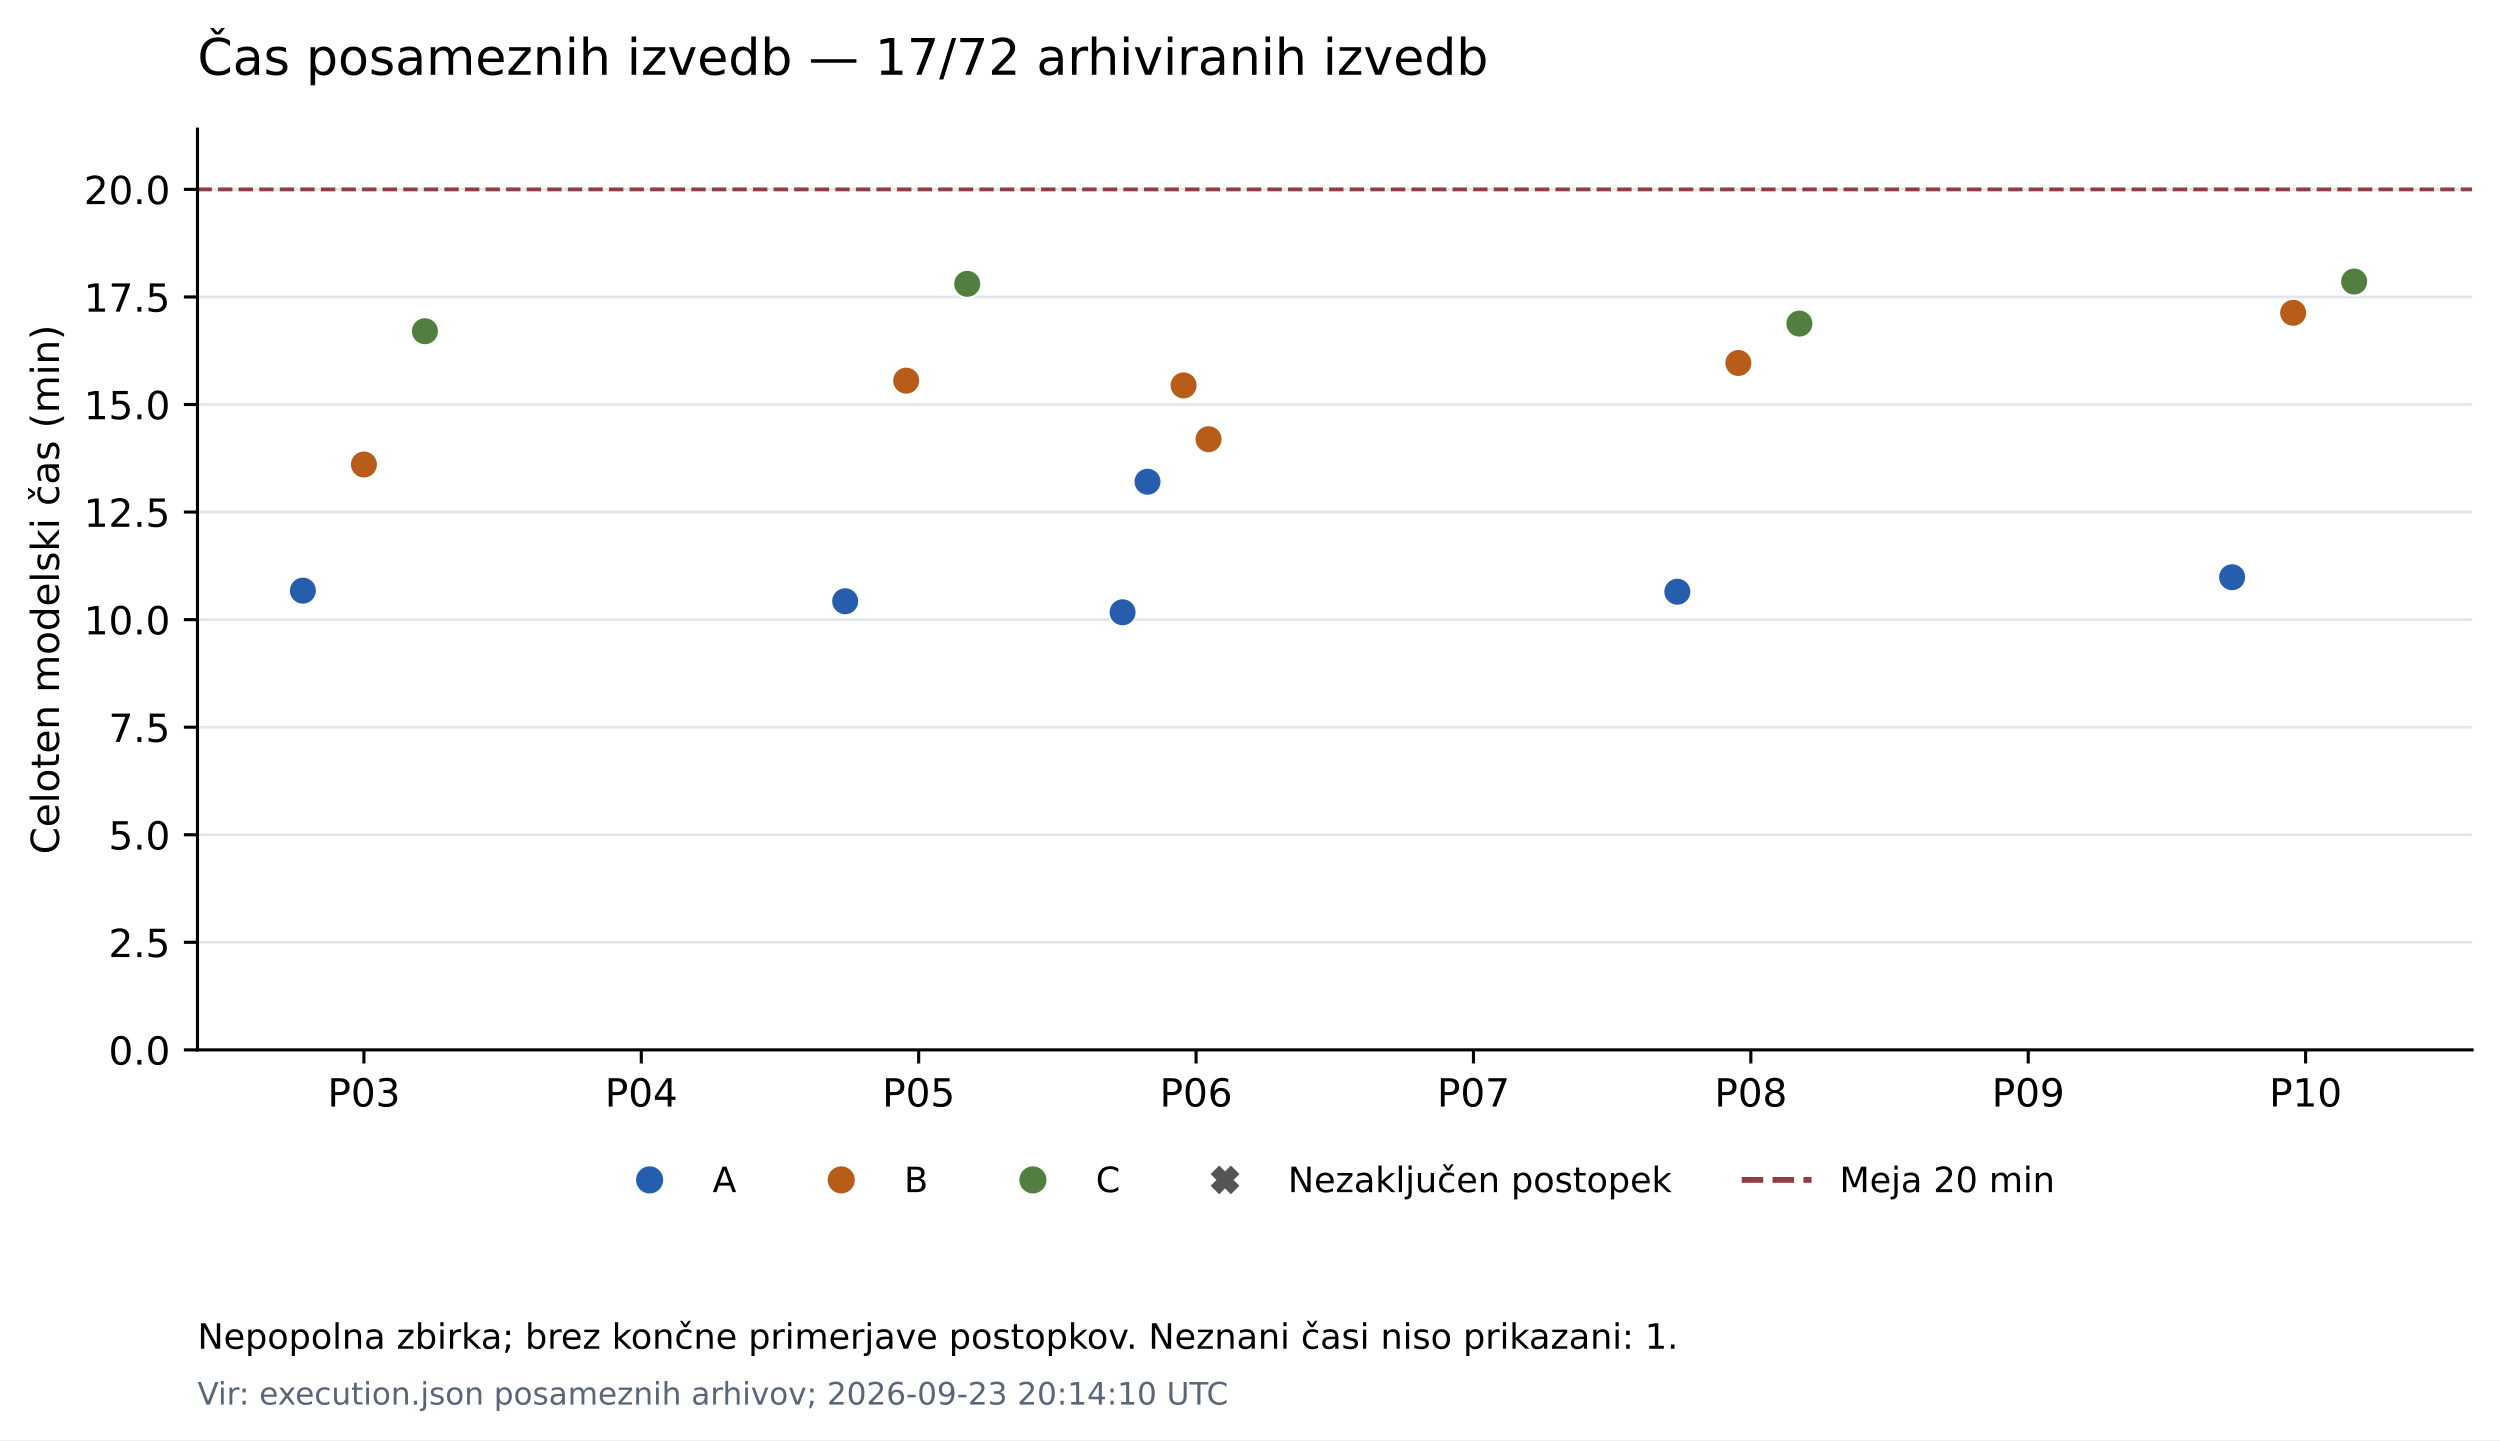
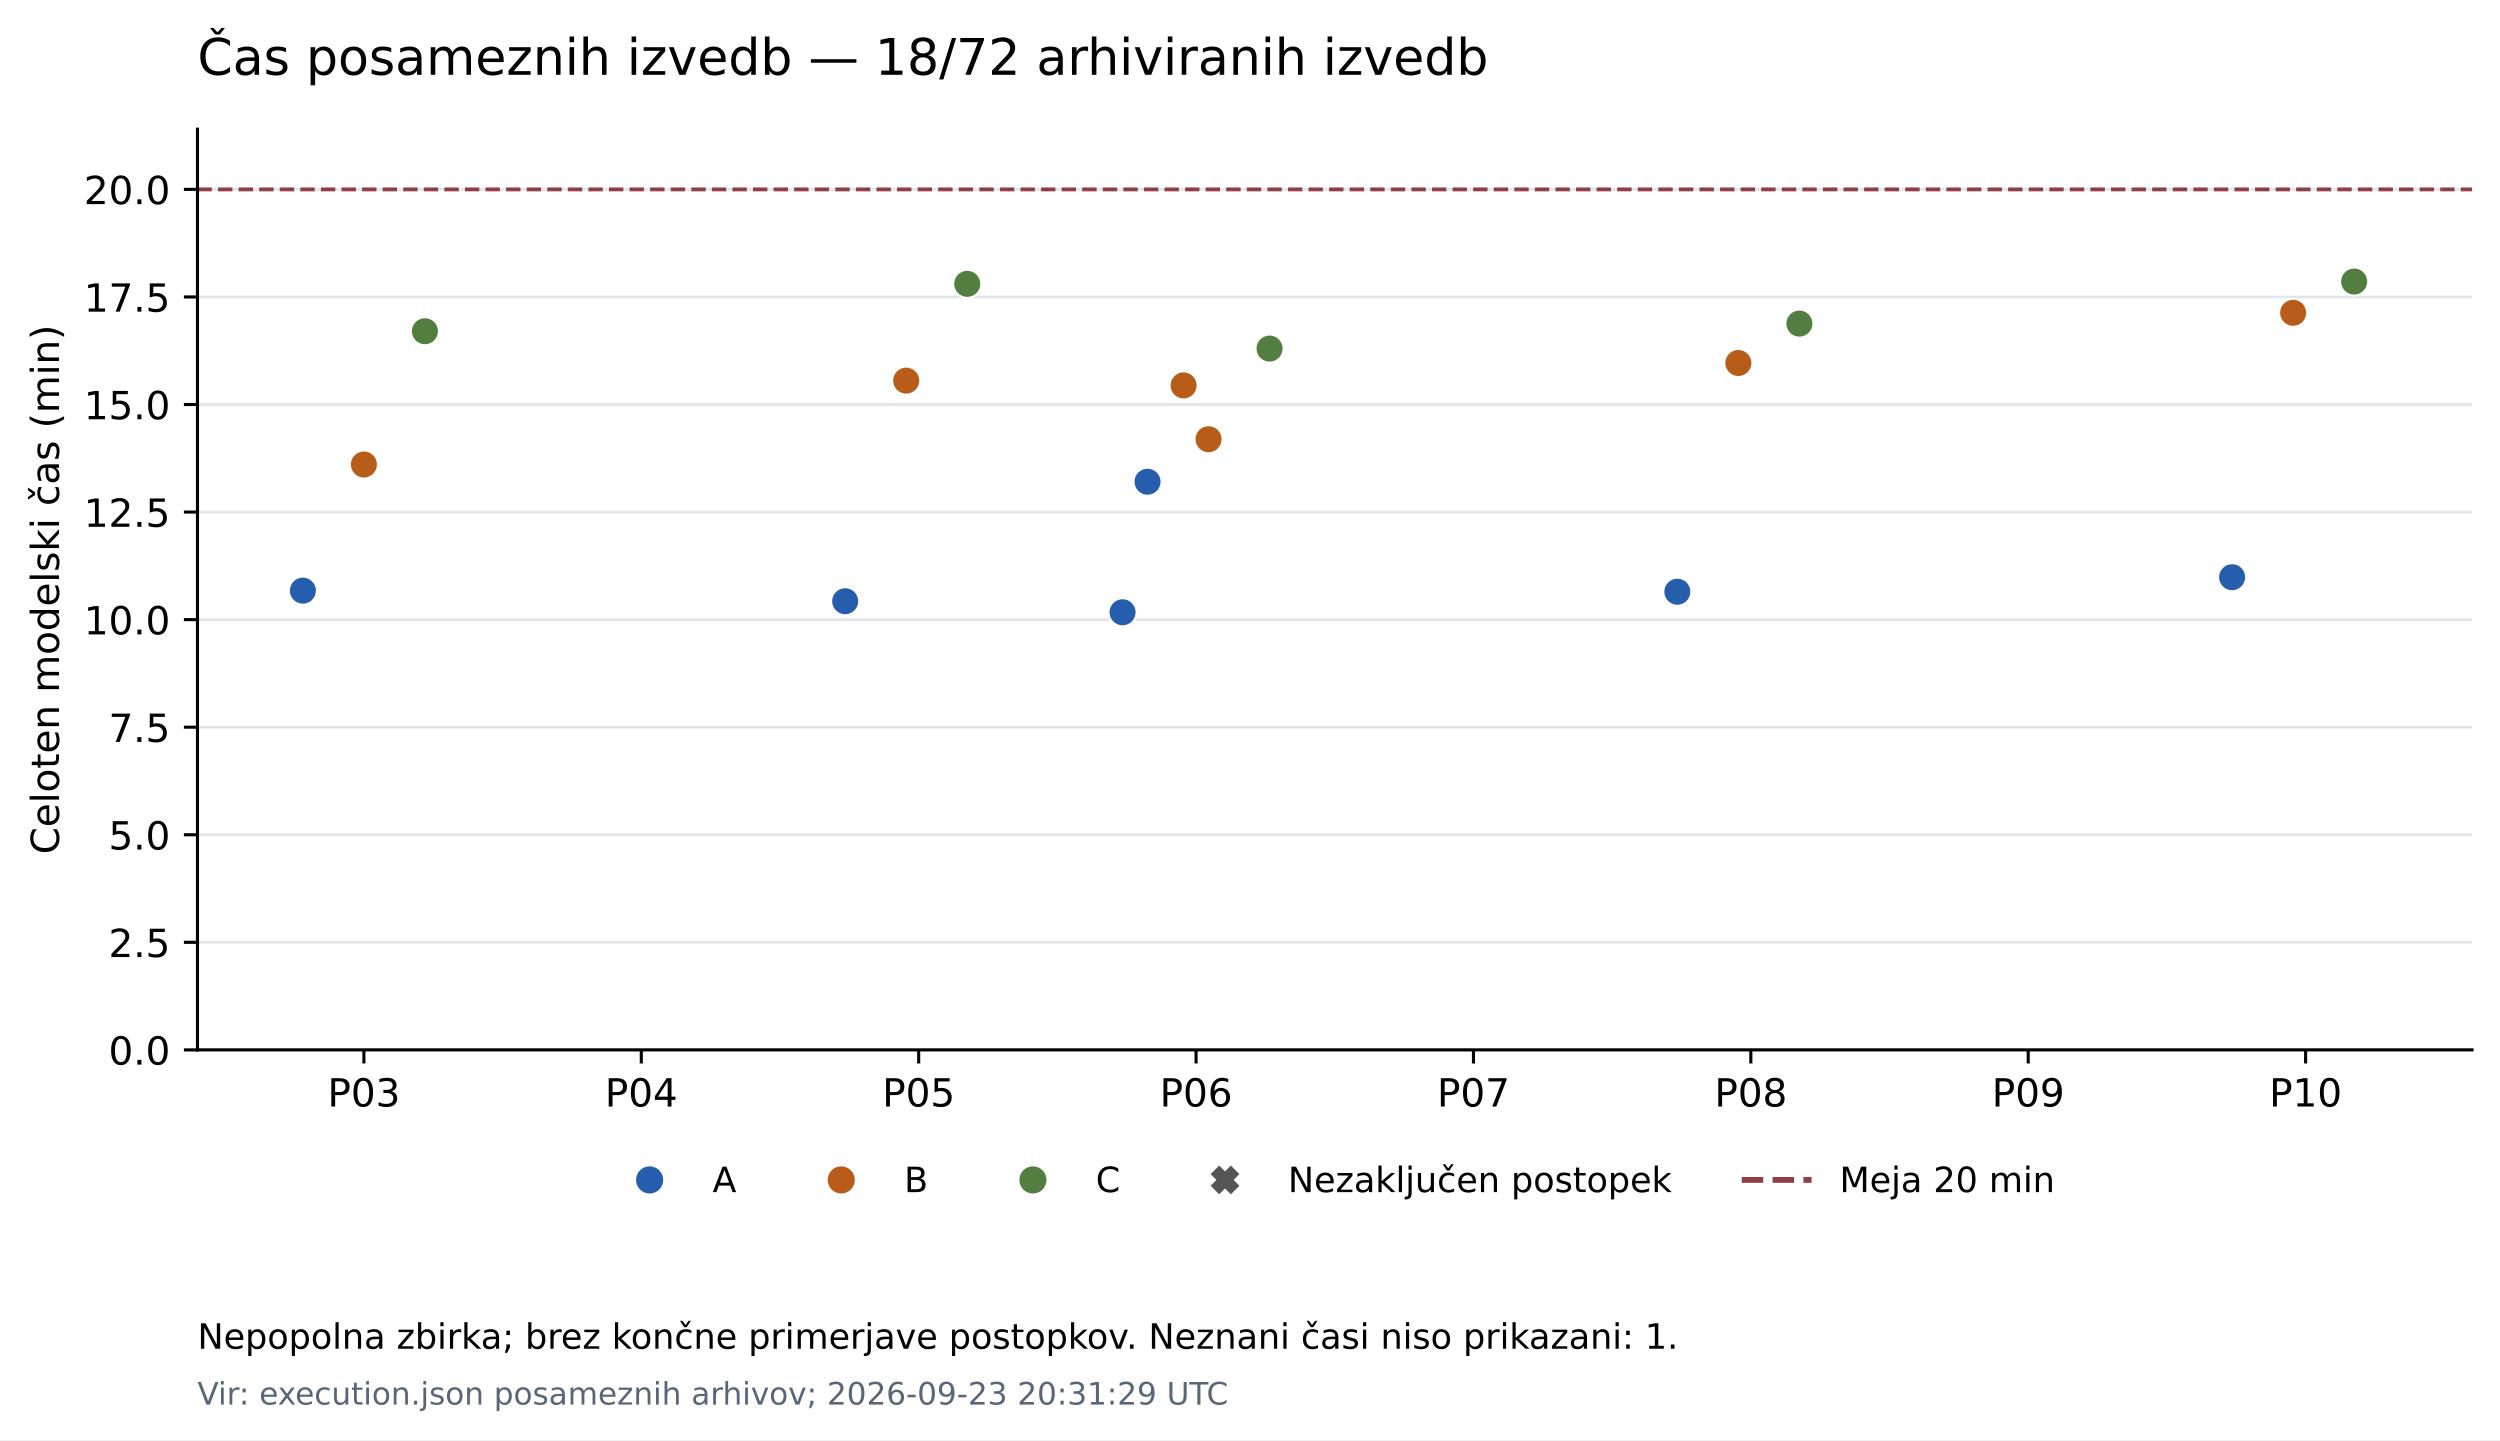
<svg xmlns="http://www.w3.org/2000/svg" xmlns:xlink="http://www.w3.org/1999/xlink" width="643.966pt" height="370.926pt" viewBox="0 0 643.966 370.926" version="1.1">
  <defs>
    <style type="text/css">*{stroke-linejoin: round; stroke-linecap: butt}</style>
  </defs>
  <g id="figure_1">
    <g id="patch_1">
      <path d="M 0 370.926  L 643.966 370.926  L 643.966 0  L 0 0  z " style="fill: #ffffff" />
    </g>
    <g id="axes_1">
      <g id="patch_2">
        <path d="M 50.866 270.436  L 636.766 270.436  L 636.766 33.268  L 50.866 33.268  z " style="fill: #ffffff" />
      </g>
      <g id="matplotlib.axis_1">
        <g id="xtick_1">
          <g id="line2d_1">
            <defs>
-               <path id="m27038cc1d4" d="M 0 0  L 0 3.5  " style="stroke: #000000; stroke-width: 0.8" />
+               <path id="md0365192d7" d="M 0 0  L 0 3.5  " style="stroke: #000000; stroke-width: 0.8" />
            </defs>
            <g>
-               <use xlink:href="#m27038cc1d4" x="93.737" y="270.436" style="stroke: #000000; stroke-width: 0.8" />
+               <use xlink:href="#md0365192d7" x="93.737" y="270.436" style="stroke: #000000; stroke-width: 0.8" />
            </g>
          </g>
          <g id="text_1">
            <text style="font-size: 10px; font-family: 'DejaVu Sans'; text-anchor: middle" x="93.737" y="285.033" transform="rotate(-0 93.73714 285.0333)">P03</text>
          </g>
        </g>
        <g id="xtick_2">
          <g id="line2d_2">
            <g>
-               <use xlink:href="#m27038cc1d4" x="165.188" y="270.436" style="stroke: #000000; stroke-width: 0.8" />
+               <use xlink:href="#md0365192d7" x="165.188" y="270.436" style="stroke: #000000; stroke-width: 0.8" />
            </g>
          </g>
          <g id="text_2">
            <text style="font-size: 10px; font-family: 'DejaVu Sans'; text-anchor: middle" x="165.188" y="285.033" transform="rotate(-0 165.1884 285.0333)">P04</text>
          </g>
        </g>
        <g id="xtick_3">
          <g id="line2d_3">
            <g>
-               <use xlink:href="#m27038cc1d4" x="236.64" y="270.436" style="stroke: #000000; stroke-width: 0.8" />
+               <use xlink:href="#md0365192d7" x="236.64" y="270.436" style="stroke: #000000; stroke-width: 0.8" />
            </g>
          </g>
          <g id="text_3">
            <text style="font-size: 10px; font-family: 'DejaVu Sans'; text-anchor: middle" x="236.64" y="285.033" transform="rotate(-0 236.6396 285.0333)">P05</text>
          </g>
        </g>
        <g id="xtick_4">
          <g id="line2d_4">
            <g>
-               <use xlink:href="#m27038cc1d4" x="308.091" y="270.436" style="stroke: #000000; stroke-width: 0.8" />
+               <use xlink:href="#md0365192d7" x="308.091" y="270.436" style="stroke: #000000; stroke-width: 0.8" />
            </g>
          </g>
          <g id="text_4">
            <text style="font-size: 10px; font-family: 'DejaVu Sans'; text-anchor: middle" x="308.091" y="285.033" transform="rotate(-0 308.0908 285.0333)">P06</text>
          </g>
        </g>
        <g id="xtick_5">
          <g id="line2d_5">
            <g>
-               <use xlink:href="#m27038cc1d4" x="379.542" y="270.436" style="stroke: #000000; stroke-width: 0.8" />
+               <use xlink:href="#md0365192d7" x="379.542" y="270.436" style="stroke: #000000; stroke-width: 0.8" />
            </g>
          </g>
          <g id="text_5">
            <text style="font-size: 10px; font-family: 'DejaVu Sans'; text-anchor: middle" x="379.542" y="285.033" transform="rotate(-0 379.542 285.0333)">P07</text>
          </g>
        </g>
        <g id="xtick_6">
          <g id="line2d_6">
            <g>
-               <use xlink:href="#m27038cc1d4" x="450.993" y="270.436" style="stroke: #000000; stroke-width: 0.8" />
+               <use xlink:href="#md0365192d7" x="450.993" y="270.436" style="stroke: #000000; stroke-width: 0.8" />
            </g>
          </g>
          <g id="text_6">
            <text style="font-size: 10px; font-family: 'DejaVu Sans'; text-anchor: middle" x="450.993" y="285.033" transform="rotate(-0 450.9932 285.0333)">P08</text>
          </g>
        </g>
        <g id="xtick_7">
          <g id="line2d_7">
            <g>
-               <use xlink:href="#m27038cc1d4" x="522.444" y="270.436" style="stroke: #000000; stroke-width: 0.8" />
+               <use xlink:href="#md0365192d7" x="522.444" y="270.436" style="stroke: #000000; stroke-width: 0.8" />
            </g>
          </g>
          <g id="text_7">
            <text style="font-size: 10px; font-family: 'DejaVu Sans'; text-anchor: middle" x="522.444" y="285.033" transform="rotate(-0 522.4445 285.0333)">P09</text>
          </g>
        </g>
        <g id="xtick_8">
          <g id="line2d_8">
            <g>
-               <use xlink:href="#m27038cc1d4" x="593.896" y="270.436" style="stroke: #000000; stroke-width: 0.8" />
+               <use xlink:href="#md0365192d7" x="593.896" y="270.436" style="stroke: #000000; stroke-width: 0.8" />
            </g>
          </g>
          <g id="text_8">
            <text style="font-size: 10px; font-family: 'DejaVu Sans'; text-anchor: middle" x="593.896" y="285.033" transform="rotate(-0 593.8957 285.0333)">P10</text>
          </g>
        </g>
      </g>
      <g id="matplotlib.axis_2">
        <g id="ytick_1">
          <g id="line2d_9">
-             <path d="M 50.866 270.436  L 636.766 270.436  " clip-path="url(#p6b1f9dada9)" style="fill: none; stroke: #e2e5ea; stroke-width: 0.7; stroke-linecap: square" />
+             <path d="M 50.866 270.436  L 636.766 270.436  " clip-path="url(#pbff9d668dd)" style="fill: none; stroke: #e2e5ea; stroke-width: 0.7; stroke-linecap: square" />
          </g>
          <g id="line2d_10">
            <defs>
-               <path id="mff254ebfae" d="M 0 0  L -3.5 0  " style="stroke: #000000; stroke-width: 0.8" />
+               <path id="m17c4f30a77" d="M 0 0  L -3.5 0  " style="stroke: #000000; stroke-width: 0.8" />
            </defs>
            <g>
-               <use xlink:href="#mff254ebfae" x="50.866" y="270.436" style="stroke: #000000; stroke-width: 0.8" />
+               <use xlink:href="#m17c4f30a77" x="50.866" y="270.436" style="stroke: #000000; stroke-width: 0.8" />
            </g>
          </g>
          <g id="text_9">
            <text style="font-size: 10px; font-family: 'DejaVu Sans'; text-anchor: end" x="43.866" y="274.234" transform="rotate(-0 43.86641 274.2345)">0.0</text>
          </g>
        </g>
        <g id="ytick_2">
          <g id="line2d_11">
-             <path d="M 50.866 242.729  L 636.766 242.729  " clip-path="url(#p6b1f9dada9)" style="fill: none; stroke: #e2e5ea; stroke-width: 0.7; stroke-linecap: square" />
+             <path d="M 50.866 242.729  L 636.766 242.729  " clip-path="url(#pbff9d668dd)" style="fill: none; stroke: #e2e5ea; stroke-width: 0.7; stroke-linecap: square" />
          </g>
          <g id="line2d_12">
            <g>
-               <use xlink:href="#mff254ebfae" x="50.866" y="242.729" style="stroke: #000000; stroke-width: 0.8" />
+               <use xlink:href="#m17c4f30a77" x="50.866" y="242.729" style="stroke: #000000; stroke-width: 0.8" />
            </g>
          </g>
          <g id="text_10">
            <text style="font-size: 10px; font-family: 'DejaVu Sans'; text-anchor: end" x="43.866" y="246.528" transform="rotate(-0 43.86641 246.5279)">2.5</text>
          </g>
        </g>
        <g id="ytick_3">
          <g id="line2d_13">
-             <path d="M 50.866 215.023  L 636.766 215.023  " clip-path="url(#p6b1f9dada9)" style="fill: none; stroke: #e2e5ea; stroke-width: 0.7; stroke-linecap: square" />
+             <path d="M 50.866 215.023  L 636.766 215.023  " clip-path="url(#pbff9d668dd)" style="fill: none; stroke: #e2e5ea; stroke-width: 0.7; stroke-linecap: square" />
          </g>
          <g id="line2d_14">
            <g>
-               <use xlink:href="#mff254ebfae" x="50.866" y="215.023" style="stroke: #000000; stroke-width: 0.8" />
+               <use xlink:href="#m17c4f30a77" x="50.866" y="215.023" style="stroke: #000000; stroke-width: 0.8" />
            </g>
          </g>
          <g id="text_11">
            <text style="font-size: 10px; font-family: 'DejaVu Sans'; text-anchor: end" x="43.866" y="218.821" transform="rotate(-0 43.86641 218.8214)">5.0</text>
          </g>
        </g>
        <g id="ytick_4">
          <g id="line2d_15">
-             <path d="M 50.866 187.316  L 636.766 187.316  " clip-path="url(#p6b1f9dada9)" style="fill: none; stroke: #e2e5ea; stroke-width: 0.7; stroke-linecap: square" />
+             <path d="M 50.866 187.316  L 636.766 187.316  " clip-path="url(#pbff9d668dd)" style="fill: none; stroke: #e2e5ea; stroke-width: 0.7; stroke-linecap: square" />
          </g>
          <g id="line2d_16">
            <g>
-               <use xlink:href="#mff254ebfae" x="50.866" y="187.316" style="stroke: #000000; stroke-width: 0.8" />
+               <use xlink:href="#m17c4f30a77" x="50.866" y="187.316" style="stroke: #000000; stroke-width: 0.8" />
            </g>
          </g>
          <g id="text_12">
            <text style="font-size: 10px; font-family: 'DejaVu Sans'; text-anchor: end" x="43.866" y="191.115" transform="rotate(-0 43.86641 191.1149)">7.5</text>
          </g>
        </g>
        <g id="ytick_5">
          <g id="line2d_17">
-             <path d="M 50.866 159.609  L 636.766 159.609  " clip-path="url(#p6b1f9dada9)" style="fill: none; stroke: #e2e5ea; stroke-width: 0.7; stroke-linecap: square" />
+             <path d="M 50.866 159.609  L 636.766 159.609  " clip-path="url(#pbff9d668dd)" style="fill: none; stroke: #e2e5ea; stroke-width: 0.7; stroke-linecap: square" />
          </g>
          <g id="line2d_18">
            <g>
-               <use xlink:href="#mff254ebfae" x="50.866" y="159.609" style="stroke: #000000; stroke-width: 0.8" />
+               <use xlink:href="#m17c4f30a77" x="50.866" y="159.609" style="stroke: #000000; stroke-width: 0.8" />
            </g>
          </g>
          <g id="text_13">
            <text style="font-size: 10px; font-family: 'DejaVu Sans'; text-anchor: end" x="43.866" y="163.408" transform="rotate(-0 43.86641 163.4083)">10.0</text>
          </g>
        </g>
        <g id="ytick_6">
          <g id="line2d_19">
-             <path d="M 50.866 131.903  L 636.766 131.903  " clip-path="url(#p6b1f9dada9)" style="fill: none; stroke: #e2e5ea; stroke-width: 0.7; stroke-linecap: square" />
+             <path d="M 50.866 131.903  L 636.766 131.903  " clip-path="url(#pbff9d668dd)" style="fill: none; stroke: #e2e5ea; stroke-width: 0.7; stroke-linecap: square" />
          </g>
          <g id="line2d_20">
            <g>
-               <use xlink:href="#mff254ebfae" x="50.866" y="131.903" style="stroke: #000000; stroke-width: 0.8" />
+               <use xlink:href="#m17c4f30a77" x="50.866" y="131.903" style="stroke: #000000; stroke-width: 0.8" />
            </g>
          </g>
          <g id="text_14">
            <text style="font-size: 10px; font-family: 'DejaVu Sans'; text-anchor: end" x="43.866" y="135.702" transform="rotate(-0 43.86641 135.7018)">12.5</text>
          </g>
        </g>
        <g id="ytick_7">
          <g id="line2d_21">
-             <path d="M 50.866 104.196  L 636.766 104.196  " clip-path="url(#p6b1f9dada9)" style="fill: none; stroke: #e2e5ea; stroke-width: 0.7; stroke-linecap: square" />
+             <path d="M 50.866 104.196  L 636.766 104.196  " clip-path="url(#pbff9d668dd)" style="fill: none; stroke: #e2e5ea; stroke-width: 0.7; stroke-linecap: square" />
          </g>
          <g id="line2d_22">
            <g>
-               <use xlink:href="#mff254ebfae" x="50.866" y="104.196" style="stroke: #000000; stroke-width: 0.8" />
+               <use xlink:href="#m17c4f30a77" x="50.866" y="104.196" style="stroke: #000000; stroke-width: 0.8" />
            </g>
          </g>
          <g id="text_15">
            <text style="font-size: 10px; font-family: 'DejaVu Sans'; text-anchor: end" x="43.866" y="107.995" transform="rotate(-0 43.86641 107.9952)">15.0</text>
          </g>
        </g>
        <g id="ytick_8">
          <g id="line2d_23">
-             <path d="M 50.866 76.49  L 636.766 76.49  " clip-path="url(#p6b1f9dada9)" style="fill: none; stroke: #e2e5ea; stroke-width: 0.7; stroke-linecap: square" />
+             <path d="M 50.866 76.49  L 636.766 76.49  " clip-path="url(#pbff9d668dd)" style="fill: none; stroke: #e2e5ea; stroke-width: 0.7; stroke-linecap: square" />
          </g>
          <g id="line2d_24">
            <g>
-               <use xlink:href="#mff254ebfae" x="50.866" y="76.49" style="stroke: #000000; stroke-width: 0.8" />
+               <use xlink:href="#m17c4f30a77" x="50.866" y="76.49" style="stroke: #000000; stroke-width: 0.8" />
            </g>
          </g>
          <g id="text_16">
            <text style="font-size: 10px; font-family: 'DejaVu Sans'; text-anchor: end" x="43.866" y="80.289" transform="rotate(-0 43.86641 80.28869)">17.5</text>
          </g>
        </g>
        <g id="ytick_9">
          <g id="line2d_25">
-             <path d="M 50.866 48.783  L 636.766 48.783  " clip-path="url(#p6b1f9dada9)" style="fill: none; stroke: #e2e5ea; stroke-width: 0.7; stroke-linecap: square" />
+             <path d="M 50.866 48.783  L 636.766 48.783  " clip-path="url(#pbff9d668dd)" style="fill: none; stroke: #e2e5ea; stroke-width: 0.7; stroke-linecap: square" />
          </g>
          <g id="line2d_26">
            <g>
-               <use xlink:href="#mff254ebfae" x="50.866" y="48.783" style="stroke: #000000; stroke-width: 0.8" />
+               <use xlink:href="#m17c4f30a77" x="50.866" y="48.783" style="stroke: #000000; stroke-width: 0.8" />
            </g>
          </g>
          <g id="text_17">
            <text style="font-size: 10px; font-family: 'DejaVu Sans'; text-anchor: end" x="43.866" y="52.582" transform="rotate(-0 43.86641 52.58215)">20.0</text>
          </g>
        </g>
        <g id="text_18">
          <text style="font-size: 10px; font-family: 'DejaVu Sans'; text-anchor: middle" x="15.198" y="151.852" transform="rotate(-90 15.19844 151.8517)">Celoten modelski čas (min)</text>
        </g>
      </g>
      <g id="line2d_27">
-         <path d="M 50.866 48.783  L 636.766 48.783  " clip-path="url(#p6b1f9dada9)" style="fill: none; stroke-dasharray: 3.7,1.6; stroke-dashoffset: 0; stroke: #8e3e44" />
+         <path d="M 50.866 48.783  L 636.766 48.783  " clip-path="url(#pbff9d668dd)" style="fill: none; stroke-dasharray: 3.7,1.6; stroke-dashoffset: 0; stroke: #8e3e44" />
      </g>
      <g id="patch_3">
        <path d="M 50.866 270.436  L 50.866 33.268  " style="fill: none; stroke: #000000; stroke-width: 0.8; stroke-linejoin: miter; stroke-linecap: square" />
      </g>
      <g id="patch_4">
        <path d="M 50.866 270.436  L 636.766 270.436  " style="fill: none; stroke: #000000; stroke-width: 0.8; stroke-linejoin: miter; stroke-linecap: square" />
      </g>
      <g id="PathCollection_1">
        <defs>
-           <path id="m890fcd5808" d="M 0 3.606  C 0.956 3.606 1.873 3.226 2.55 2.55  C 3.226 1.873 3.606 0.956 3.606 0  C 3.606 -0.956 3.226 -1.873 2.55 -2.55  C 1.873 -3.226 0.956 -3.606 0 -3.606  C -0.956 -3.606 -1.873 -3.226 -2.55 -2.55  C -3.226 -1.873 -3.606 -0.956 -3.606 0  C -3.606 0.956 -3.226 1.873 -2.55 2.55  C -1.873 3.226 -0.956 3.606 0 3.606  z " style="stroke: #ffffff; stroke-width: 0.5" />
+           <path id="m8ca213c7ec" d="M 0 3.606  C 0.956 3.606 1.873 3.226 2.55 2.55  C 3.226 1.873 3.606 0.956 3.606 0  C 3.606 -0.956 3.226 -1.873 2.55 -2.55  C 1.873 -3.226 0.956 -3.606 0 -3.606  C -0.956 -3.606 -1.873 -3.226 -2.55 -2.55  C -3.226 -1.873 -3.606 -0.956 -3.606 0  C -3.606 0.956 -3.226 1.873 -2.55 2.55  C -1.873 3.226 -0.956 3.606 0 3.606  z " style="stroke: #ffffff; stroke-width: 0.5" />
        </defs>
-         <g clip-path="url(#p6b1f9dada9)">
-           <use xlink:href="#m890fcd5808" x="217.705" y="154.869" style="fill: #275dad; stroke: #ffffff; stroke-width: 0.5" />
+         <g clip-path="url(#pbff9d668dd)">
+           <use xlink:href="#m8ca213c7ec" x="217.705" y="154.869" style="fill: #275dad; stroke: #ffffff; stroke-width: 0.5" />
        </g>
      </g>
      <g id="PathCollection_2">
        <defs>
-           <path id="m48ec21231b" d="M 0 3.606  C 0.956 3.606 1.873 3.226 2.55 2.55  C 3.226 1.873 3.606 0.956 3.606 0  C 3.606 -0.956 3.226 -1.873 2.55 -2.55  C 1.873 -3.226 0.956 -3.606 0 -3.606  C -0.956 -3.606 -1.873 -3.226 -2.55 -2.55  C -3.226 -1.873 -3.606 -0.956 -3.606 0  C -3.606 0.956 -3.226 1.873 -2.55 2.55  C -1.873 3.226 -0.956 3.606 0 3.606  z " style="stroke: #ffffff; stroke-width: 0.5" />
+           <path id="m76bc4a2046" d="M 0 3.606  C 0.956 3.606 1.873 3.226 2.55 2.55  C 3.226 1.873 3.606 0.956 3.606 0  C 3.606 -0.956 3.226 -1.873 2.55 -2.55  C 1.873 -3.226 0.956 -3.606 0 -3.606  C -0.956 -3.606 -1.873 -3.226 -2.55 -2.55  C -3.226 -1.873 -3.606 -0.956 -3.606 0  C -3.606 0.956 -3.226 1.873 -2.55 2.55  C -1.873 3.226 -0.956 3.606 0 3.606  z " style="stroke: #ffffff; stroke-width: 0.5" />
        </defs>
-         <g clip-path="url(#p6b1f9dada9)">
-           <use xlink:href="#m48ec21231b" x="233.424" y="98.046" style="fill: #b85d19; stroke: #ffffff; stroke-width: 0.5" />
+         <g clip-path="url(#pbff9d668dd)">
+           <use xlink:href="#m76bc4a2046" x="233.424" y="98.046" style="fill: #b85d19; stroke: #ffffff; stroke-width: 0.5" />
        </g>
      </g>
      <g id="PathCollection_3">
        <defs>
-           <path id="m3767118534" d="M 0 3.606  C 0.956 3.606 1.873 3.226 2.55 2.55  C 3.226 1.873 3.606 0.956 3.606 0  C 3.606 -0.956 3.226 -1.873 2.55 -2.55  C 1.873 -3.226 0.956 -3.606 0 -3.606  C -0.956 -3.606 -1.873 -3.226 -2.55 -2.55  C -3.226 -1.873 -3.606 -0.956 -3.606 0  C -3.606 0.956 -3.226 1.873 -2.55 2.55  C -1.873 3.226 -0.956 3.606 0 3.606  z " style="stroke: #ffffff; stroke-width: 0.5" />
+           <path id="mb97b6bfa86" d="M 0 3.606  C 0.956 3.606 1.873 3.226 2.55 2.55  C 3.226 1.873 3.606 0.956 3.606 0  C 3.606 -0.956 3.226 -1.873 2.55 -2.55  C 1.873 -3.226 0.956 -3.606 0 -3.606  C -0.956 -3.606 -1.873 -3.226 -2.55 -2.55  C -3.226 -1.873 -3.606 -0.956 -3.606 0  C -3.606 0.956 -3.226 1.873 -2.55 2.55  C -1.873 3.226 -0.956 3.606 0 3.606  z " style="stroke: #ffffff; stroke-width: 0.5" />
        </defs>
-         <g clip-path="url(#p6b1f9dada9)">
-           <use xlink:href="#m3767118534" x="249.144" y="73.116" style="fill: #527e40; stroke: #ffffff; stroke-width: 0.5" />
+         <g clip-path="url(#pbff9d668dd)">
+           <use xlink:href="#mb97b6bfa86" x="249.144" y="73.116" style="fill: #527e40; stroke: #ffffff; stroke-width: 0.5" />
        </g>
      </g>
      <g id="PathCollection_4">
-         <g clip-path="url(#p6b1f9dada9)">
-           <use xlink:href="#m890fcd5808" x="574.961" y="148.685" style="fill: #275dad; stroke: #ffffff; stroke-width: 0.5" />
+         <g clip-path="url(#pbff9d668dd)">
+           <use xlink:href="#m8ca213c7ec" x="574.961" y="148.685" style="fill: #275dad; stroke: #ffffff; stroke-width: 0.5" />
        </g>
      </g>
      <g id="PathCollection_5">
-         <g clip-path="url(#p6b1f9dada9)">
-           <use xlink:href="#m3767118534" x="606.4" y="72.522" style="fill: #527e40; stroke: #ffffff; stroke-width: 0.5" />
+         <g clip-path="url(#pbff9d668dd)">
+           <use xlink:href="#mb97b6bfa86" x="606.4" y="72.522" style="fill: #527e40; stroke: #ffffff; stroke-width: 0.5" />
        </g>
      </g>
      <g id="PathCollection_6">
-         <g clip-path="url(#p6b1f9dada9)">
-           <use xlink:href="#m48ec21231b" x="590.68" y="80.573" style="fill: #b85d19; stroke: #ffffff; stroke-width: 0.5" />
+         <g clip-path="url(#pbff9d668dd)">
+           <use xlink:href="#m76bc4a2046" x="590.68" y="80.573" style="fill: #b85d19; stroke: #ffffff; stroke-width: 0.5" />
        </g>
      </g>
      <g id="PathCollection_7">
-         <g clip-path="url(#p6b1f9dada9)">
-           <use xlink:href="#m890fcd5808" x="289.156" y="157.714" style="fill: #275dad; stroke: #ffffff; stroke-width: 0.5" />
+         <g clip-path="url(#pbff9d668dd)">
+           <use xlink:href="#m8ca213c7ec" x="289.156" y="157.714" style="fill: #275dad; stroke: #ffffff; stroke-width: 0.5" />
        </g>
      </g>
      <g id="PathCollection_8">
-         <g clip-path="url(#p6b1f9dada9)">
-           <use xlink:href="#m48ec21231b" x="304.875" y="99.278" style="fill: #b85d19; stroke: #ffffff; stroke-width: 0.5" />
+         <g clip-path="url(#pbff9d668dd)">
+           <use xlink:href="#m76bc4a2046" x="304.875" y="99.278" style="fill: #b85d19; stroke: #ffffff; stroke-width: 0.5" />
        </g>
      </g>
      <g id="PathCollection_9">
-         <g clip-path="url(#p6b1f9dada9)">
-           <use xlink:href="#m890fcd5808" x="432.059" y="152.417" style="fill: #275dad; stroke: #ffffff; stroke-width: 0.5" />
+         <g clip-path="url(#pbff9d668dd)">
+           <use xlink:href="#m8ca213c7ec" x="432.059" y="152.417" style="fill: #275dad; stroke: #ffffff; stroke-width: 0.5" />
        </g>
      </g>
      <g id="PathCollection_10">
-         <g clip-path="url(#p6b1f9dada9)">
-           <use xlink:href="#m3767118534" x="463.497" y="83.352" style="fill: #527e40; stroke: #ffffff; stroke-width: 0.5" />
+         <g clip-path="url(#pbff9d668dd)">
+           <use xlink:href="#mb97b6bfa86" x="463.497" y="83.352" style="fill: #527e40; stroke: #ffffff; stroke-width: 0.5" />
        </g>
      </g>
      <g id="PathCollection_11">
-         <g clip-path="url(#p6b1f9dada9)">
-           <use xlink:href="#m48ec21231b" x="447.778" y="93.498" style="fill: #b85d19; stroke: #ffffff; stroke-width: 0.5" />
+         <g clip-path="url(#pbff9d668dd)">
+           <use xlink:href="#m76bc4a2046" x="447.778" y="93.498" style="fill: #b85d19; stroke: #ffffff; stroke-width: 0.5" />
        </g>
      </g>
      <g id="PathCollection_12">
-         <g clip-path="url(#p6b1f9dada9)">
-           <use xlink:href="#m48ec21231b" x="93.737" y="119.651" style="fill: #b85d19; stroke: #ffffff; stroke-width: 0.5" />
+         <g clip-path="url(#pbff9d668dd)">
+           <use xlink:href="#m76bc4a2046" x="93.737" y="119.651" style="fill: #b85d19; stroke: #ffffff; stroke-width: 0.5" />
        </g>
      </g>
      <g id="PathCollection_13">
-         <g clip-path="url(#p6b1f9dada9)">
-           <use xlink:href="#m3767118534" x="109.456" y="85.315" style="fill: #527e40; stroke: #ffffff; stroke-width: 0.5" />
+         <g clip-path="url(#pbff9d668dd)">
+           <use xlink:href="#mb97b6bfa86" x="109.456" y="85.315" style="fill: #527e40; stroke: #ffffff; stroke-width: 0.5" />
        </g>
      </g>
      <g id="PathCollection_14">
-         <g clip-path="url(#p6b1f9dada9)">
-           <use xlink:href="#m890fcd5808" x="78.018" y="152.143" style="fill: #275dad; stroke: #ffffff; stroke-width: 0.5" />
+         <g clip-path="url(#pbff9d668dd)">
+           <use xlink:href="#m8ca213c7ec" x="78.018" y="152.143" style="fill: #275dad; stroke: #ffffff; stroke-width: 0.5" />
        </g>
      </g>
      <g id="PathCollection_15">
-         <g clip-path="url(#p6b1f9dada9)">
-           <use xlink:href="#m48ec21231b" x="311.306" y="113.139" style="fill: #b85d19; stroke: #ffffff; stroke-width: 0.5" />
+         <g clip-path="url(#pbff9d668dd)">
+           <use xlink:href="#m76bc4a2046" x="311.306" y="113.139" style="fill: #b85d19; stroke: #ffffff; stroke-width: 0.5" />
        </g>
      </g>
      <g id="PathCollection_16">
-         <g clip-path="url(#p6b1f9dada9)">
-           <use xlink:href="#m890fcd5808" x="295.587" y="124.086" style="fill: #275dad; stroke: #ffffff; stroke-width: 0.5" />
+         <g clip-path="url(#pbff9d668dd)">
+           <use xlink:href="#m8ca213c7ec" x="295.587" y="124.086" style="fill: #275dad; stroke: #ffffff; stroke-width: 0.5" />
+         </g>
+       </g>
+       <g id="PathCollection_17">
+         <g clip-path="url(#pbff9d668dd)">
+           <use xlink:href="#mb97b6bfa86" x="327.025" y="89.791" style="fill: #527e40; stroke: #ffffff; stroke-width: 0.5" />
        </g>
      </g>
      <g id="text_19">
-         <text style="font-size: 13px; font-family: 'DejaVu Sans'; text-anchor: start" x="50.866" y="19.268" transform="rotate(-0 50.86641 19.26766)">Čas posameznih izvedb — 17/72 arhiviranih izvedb</text>
+         <text style="font-size: 13px; font-family: 'DejaVu Sans'; text-anchor: start" x="50.866" y="19.268" transform="rotate(-0 50.86641 19.26766)">Čas posameznih izvedb — 18/72 arhiviranih izvedb</text>
      </g>
      <g id="legend_1">
        <g id="line2d_28">
          <defs>
-             <path id="m5487b5423b" d="M 0 3  C 0.796 3 1.559 2.684 2.121 2.121  C 2.684 1.559 3 0.796 3 0  C 3 -0.796 2.684 -1.559 2.121 -2.121  C 1.559 -2.684 0.796 -3 0 -3  C -0.796 -3 -1.559 -2.684 -2.121 -2.121  C -2.684 -1.559 -3 -0.796 -3 0  C -3 0.796 -2.684 1.559 -2.121 2.121  C -1.559 2.684 -0.796 3 0 3  z " style="stroke: #275dad" />
+             <path id="mca2c7bc793" d="M 0 3  C 0.796 3 1.559 2.684 2.121 2.121  C 2.684 1.559 3 0.796 3 0  C 3 -0.796 2.684 -1.559 2.121 -2.121  C 1.559 -2.684 0.796 -3 0 -3  C -0.796 -3 -1.559 -2.684 -2.121 -2.121  C -2.684 -1.559 -3 -0.796 -3 0  C -3 0.796 -2.684 1.559 -2.121 2.121  C -1.559 2.684 -0.796 3 0 3  z " style="stroke: #275dad" />
          </defs>
          <g>
-             <use xlink:href="#m5487b5423b" x="167.336" y="303.929" style="fill: #275dad; stroke: #275dad" />
+             <use xlink:href="#mca2c7bc793" x="167.336" y="303.929" style="fill: #275dad; stroke: #275dad" />
          </g>
        </g>
        <g id="text_20">
          <text style="font-size: 9px; font-family: 'DejaVu Sans'; text-anchor: start" x="183.536" y="307.079" transform="rotate(-0 183.5355 307.0794)">A</text>
        </g>
        <g id="line2d_29">
          <defs>
-             <path id="m103f7a95a3" d="M 0 3  C 0.796 3 1.559 2.684 2.121 2.121  C 2.684 1.559 3 0.796 3 0  C 3 -0.796 2.684 -1.559 2.121 -2.121  C 1.559 -2.684 0.796 -3 0 -3  C -0.796 -3 -1.559 -2.684 -2.121 -2.121  C -2.684 -1.559 -3 -0.796 -3 0  C -3 0.796 -2.684 1.559 -2.121 2.121  C -1.559 2.684 -0.796 3 0 3  z " style="stroke: #b85d19" />
+             <path id="m66705c4767" d="M 0 3  C 0.796 3 1.559 2.684 2.121 2.121  C 2.684 1.559 3 0.796 3 0  C 3 -0.796 2.684 -1.559 2.121 -2.121  C 1.559 -2.684 0.796 -3 0 -3  C -0.796 -3 -1.559 -2.684 -2.121 -2.121  C -2.684 -1.559 -3 -0.796 -3 0  C -3 0.796 -2.684 1.559 -2.121 2.121  C -1.559 2.684 -0.796 3 0 3  z " style="stroke: #b85d19" />
          </defs>
          <g>
-             <use xlink:href="#m103f7a95a3" x="216.692" y="303.929" style="fill: #b85d19; stroke: #b85d19" />
+             <use xlink:href="#m66705c4767" x="216.692" y="303.929" style="fill: #b85d19; stroke: #b85d19" />
          </g>
        </g>
        <g id="text_21">
          <text style="font-size: 9px; font-family: 'DejaVu Sans'; text-anchor: start" x="232.892" y="307.079" transform="rotate(-0 232.8921 307.0794)">B</text>
        </g>
        <g id="line2d_30">
          <defs>
-             <path id="mbcc7c4ea79" d="M 0 3  C 0.796 3 1.559 2.684 2.121 2.121  C 2.684 1.559 3 0.796 3 0  C 3 -0.796 2.684 -1.559 2.121 -2.121  C 1.559 -2.684 0.796 -3 0 -3  C -0.796 -3 -1.559 -2.684 -2.121 -2.121  C -2.684 -1.559 -3 -0.796 -3 0  C -3 0.796 -2.684 1.559 -2.121 2.121  C -1.559 2.684 -0.796 3 0 3  z " style="stroke: #527e40" />
+             <path id="mcbc27ef992" d="M 0 3  C 0.796 3 1.559 2.684 2.121 2.121  C 2.684 1.559 3 0.796 3 0  C 3 -0.796 2.684 -1.559 2.121 -2.121  C 1.559 -2.684 0.796 -3 0 -3  C -0.796 -3 -1.559 -2.684 -2.121 -2.121  C -2.684 -1.559 -3 -0.796 -3 0  C -3 0.796 -2.684 1.559 -2.121 2.121  C -1.559 2.684 -0.796 3 0 3  z " style="stroke: #527e40" />
          </defs>
          <g>
-             <use xlink:href="#mbcc7c4ea79" x="266.067" y="303.929" style="fill: #527e40; stroke: #527e40" />
+             <use xlink:href="#mcbc27ef992" x="266.067" y="303.929" style="fill: #527e40; stroke: #527e40" />
          </g>
        </g>
        <g id="text_22">
          <text style="font-size: 9px; font-family: 'DejaVu Sans'; text-anchor: start" x="282.267" y="307.079" transform="rotate(-0 282.267 307.0794)">C</text>
        </g>
        <g id="line2d_31">
          <defs>
-             <path id="mdae1f83422" d="M -1.5 3  L 0 1.5  L 1.5 3  L 3 1.5  L 1.5 0  L 3 -1.5  L 1.5 -3  L 0 -1.5  L -1.5 -3  L -3 -1.5  L -1.5 0  L -3 1.5  z " style="stroke: #555555; stroke-linejoin: miter" />
+             <path id="m1afd5a787a" d="M -1.5 3  L 0 1.5  L 1.5 3  L 3 1.5  L 1.5 0  L 3 -1.5  L 1.5 -3  L 0 -1.5  L -1.5 -3  L -3 -1.5  L -1.5 0  L -3 1.5  z " style="stroke: #555555; stroke-linejoin: miter" />
          </defs>
          <g>
-             <use xlink:href="#mdae1f83422" x="315.551" y="303.929" style="fill: #555555; stroke: #555555; stroke-linejoin: miter" />
+             <use xlink:href="#m1afd5a787a" x="315.551" y="303.929" style="fill: #555555; stroke: #555555; stroke-linejoin: miter" />
          </g>
        </g>
        <g id="text_23">
          <text style="font-size: 9px; font-family: 'DejaVu Sans'; text-anchor: start" x="331.751" y="307.079" transform="rotate(-0 331.7515 307.0794)">Nezaključen postopek</text>
        </g>
        <g id="line2d_32">
          <path d="M 448.635 303.929  L 457.635 303.929  L 466.635 303.929  " style="fill: none; stroke-dasharray: 5.55,2.4; stroke-dashoffset: 0; stroke: #8e3e44; stroke-width: 1.5" />
        </g>
        <g id="text_24">
          <text style="font-size: 9px; font-family: 'DejaVu Sans'; text-anchor: start" x="473.835" y="307.079" transform="rotate(-0 473.8348 307.0794)">Meja 20 min</text>
        </g>
      </g>
    </g>
    <g id="text_25">
      <text style="font-size: 9px; font-family: 'DejaVu Sans'; text-anchor: start" x="50.866" y="347.418" transform="rotate(-0 50.86641 347.4181)">Nepopolna zbirka; brez končne primerjave postopkov. Neznani časi niso prikazani: 1.</text>
    </g>
    <g id="text_26">
-       <text style="font-size: 8px; font-family: 'DejaVu Sans'; text-anchor: start; fill: #596678" x="50.866" y="361.804" transform="rotate(-0 50.86641 361.8037)">Vir: execution.json posameznih arhivov; 2026-09-23 20:14:10 UTC</text>
+       <text style="font-size: 8px; font-family: 'DejaVu Sans'; text-anchor: start; fill: #596678" x="50.866" y="361.804" transform="rotate(-0 50.86641 361.8037)">Vir: execution.json posameznih arhivov; 2026-09-23 20:31:29 UTC</text>
    </g>
  </g>
  <defs>
-     <clipPath id="p6b1f9dada9">
+     <clipPath id="pbff9d668dd">
      <rect x="50.866" y="33.268" width="585.9" height="237.168" />
    </clipPath>
  </defs>
</svg>
